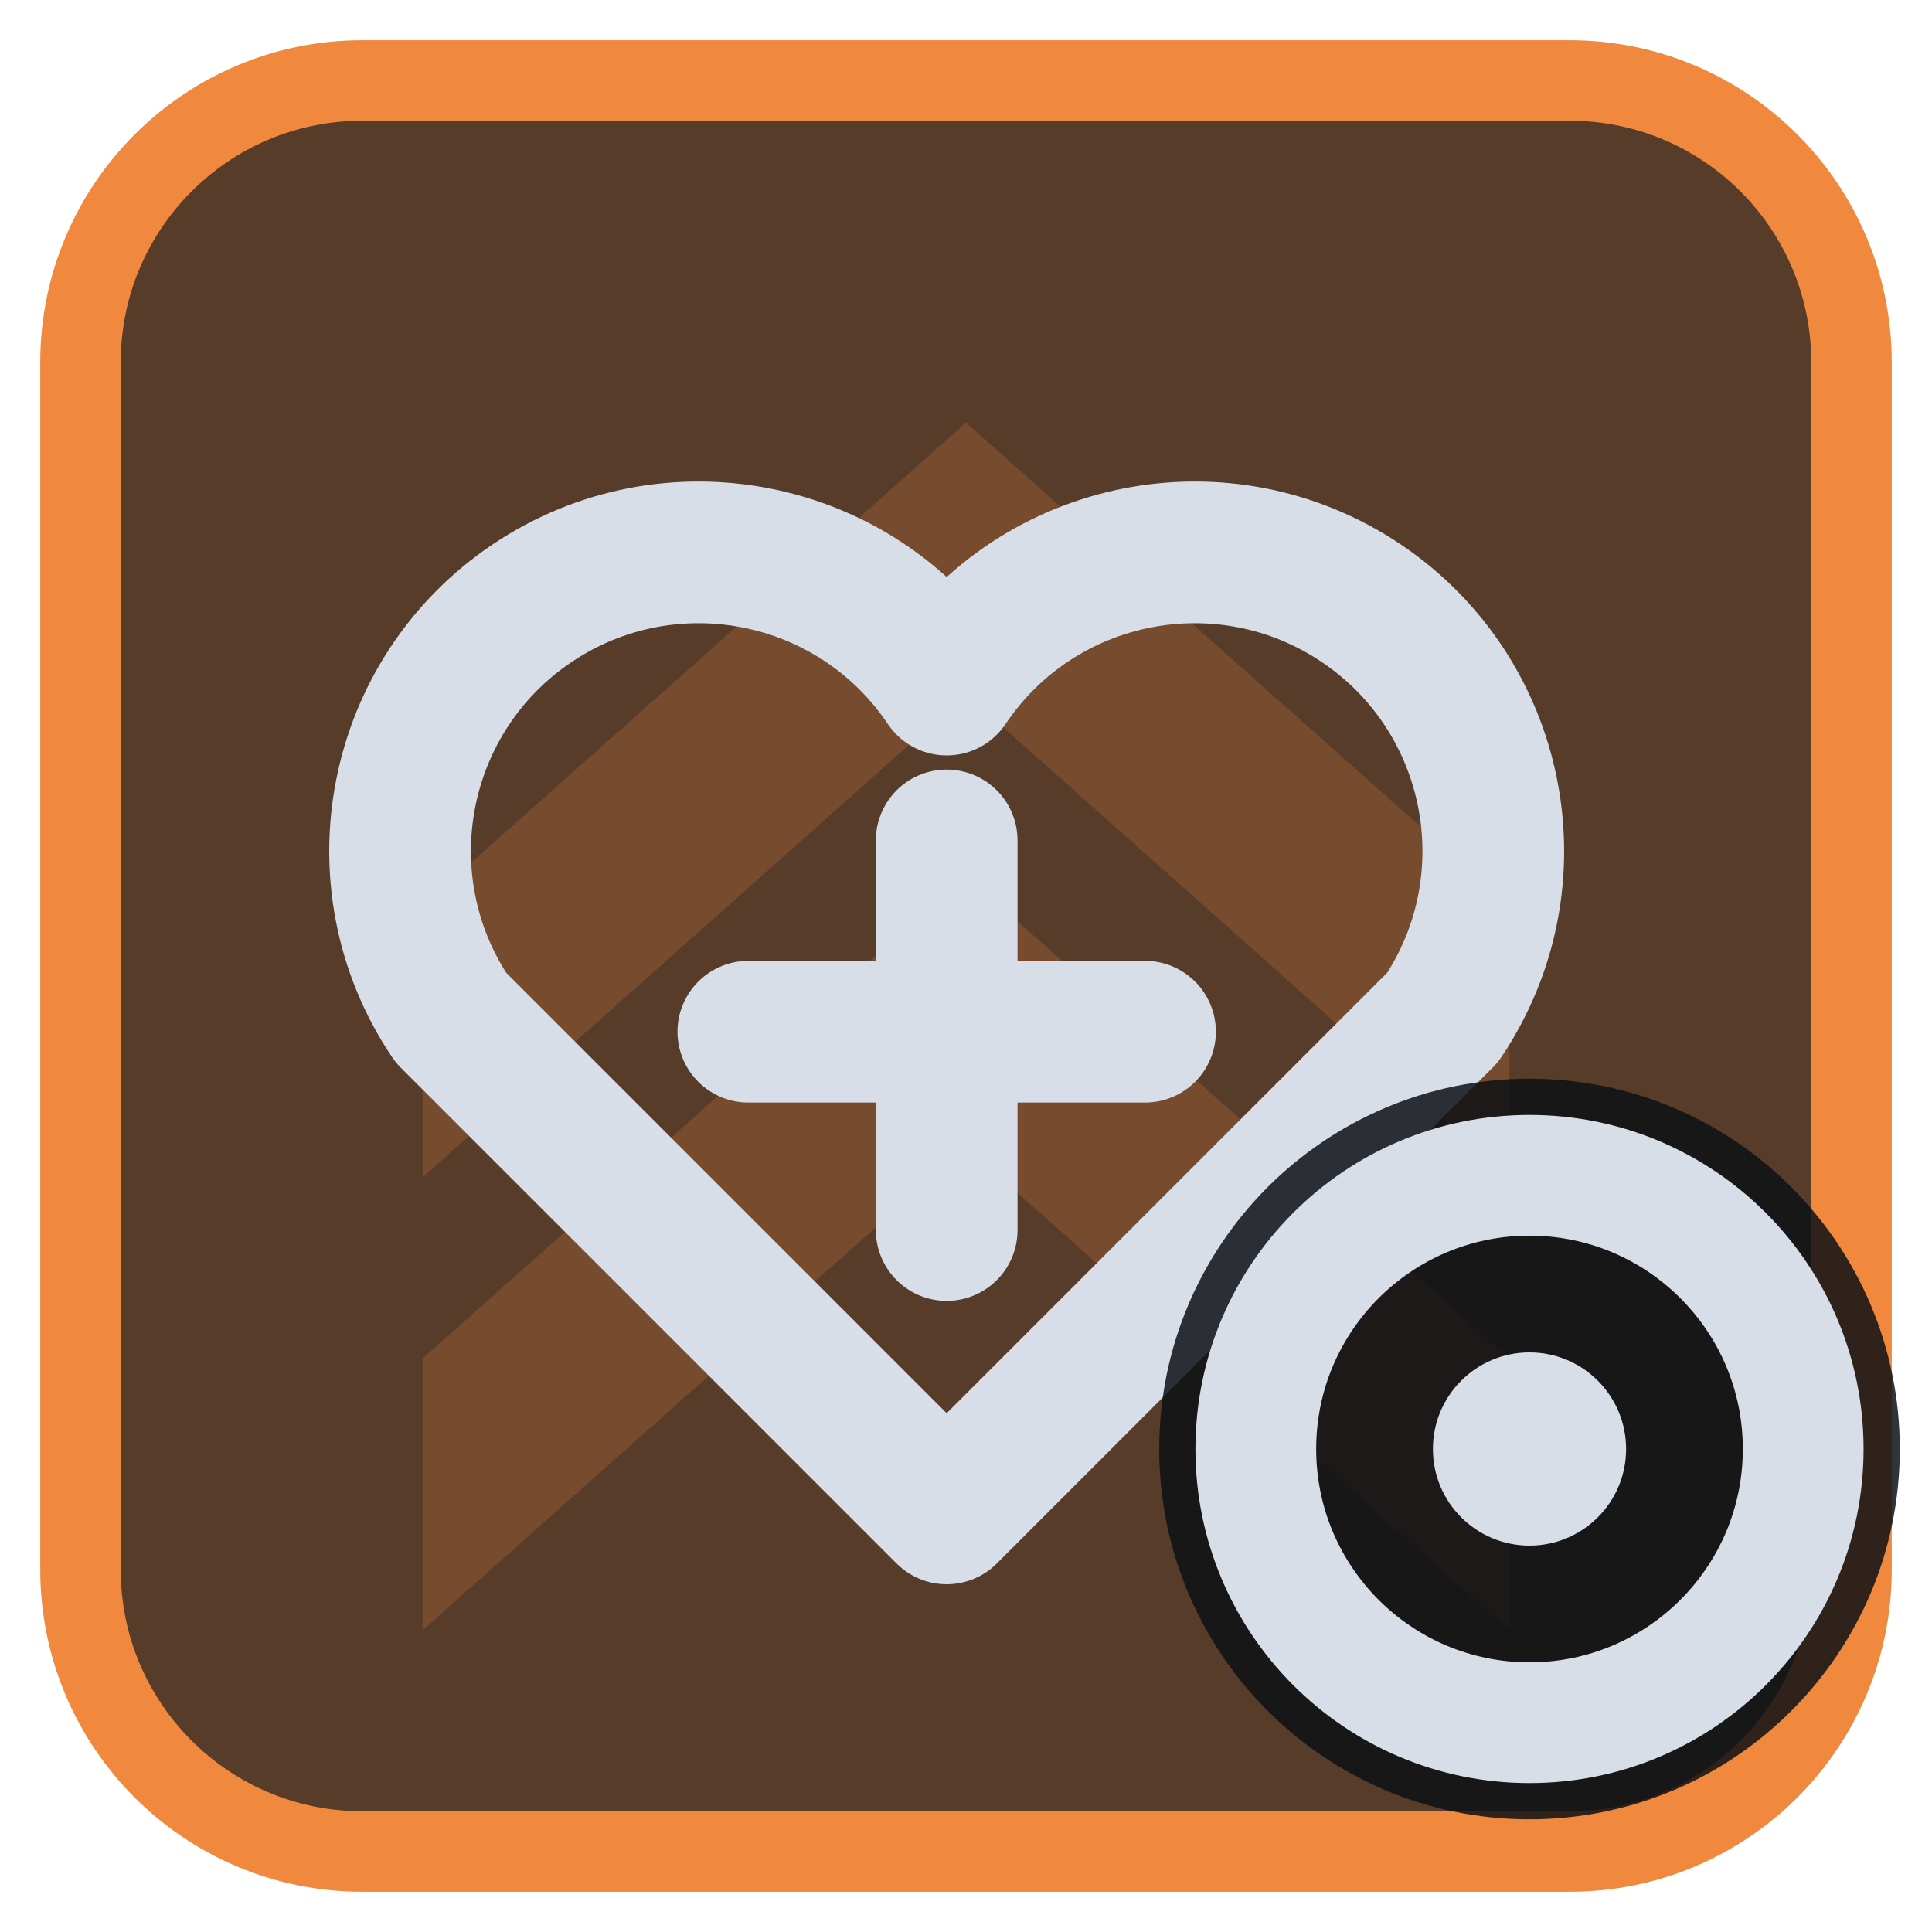
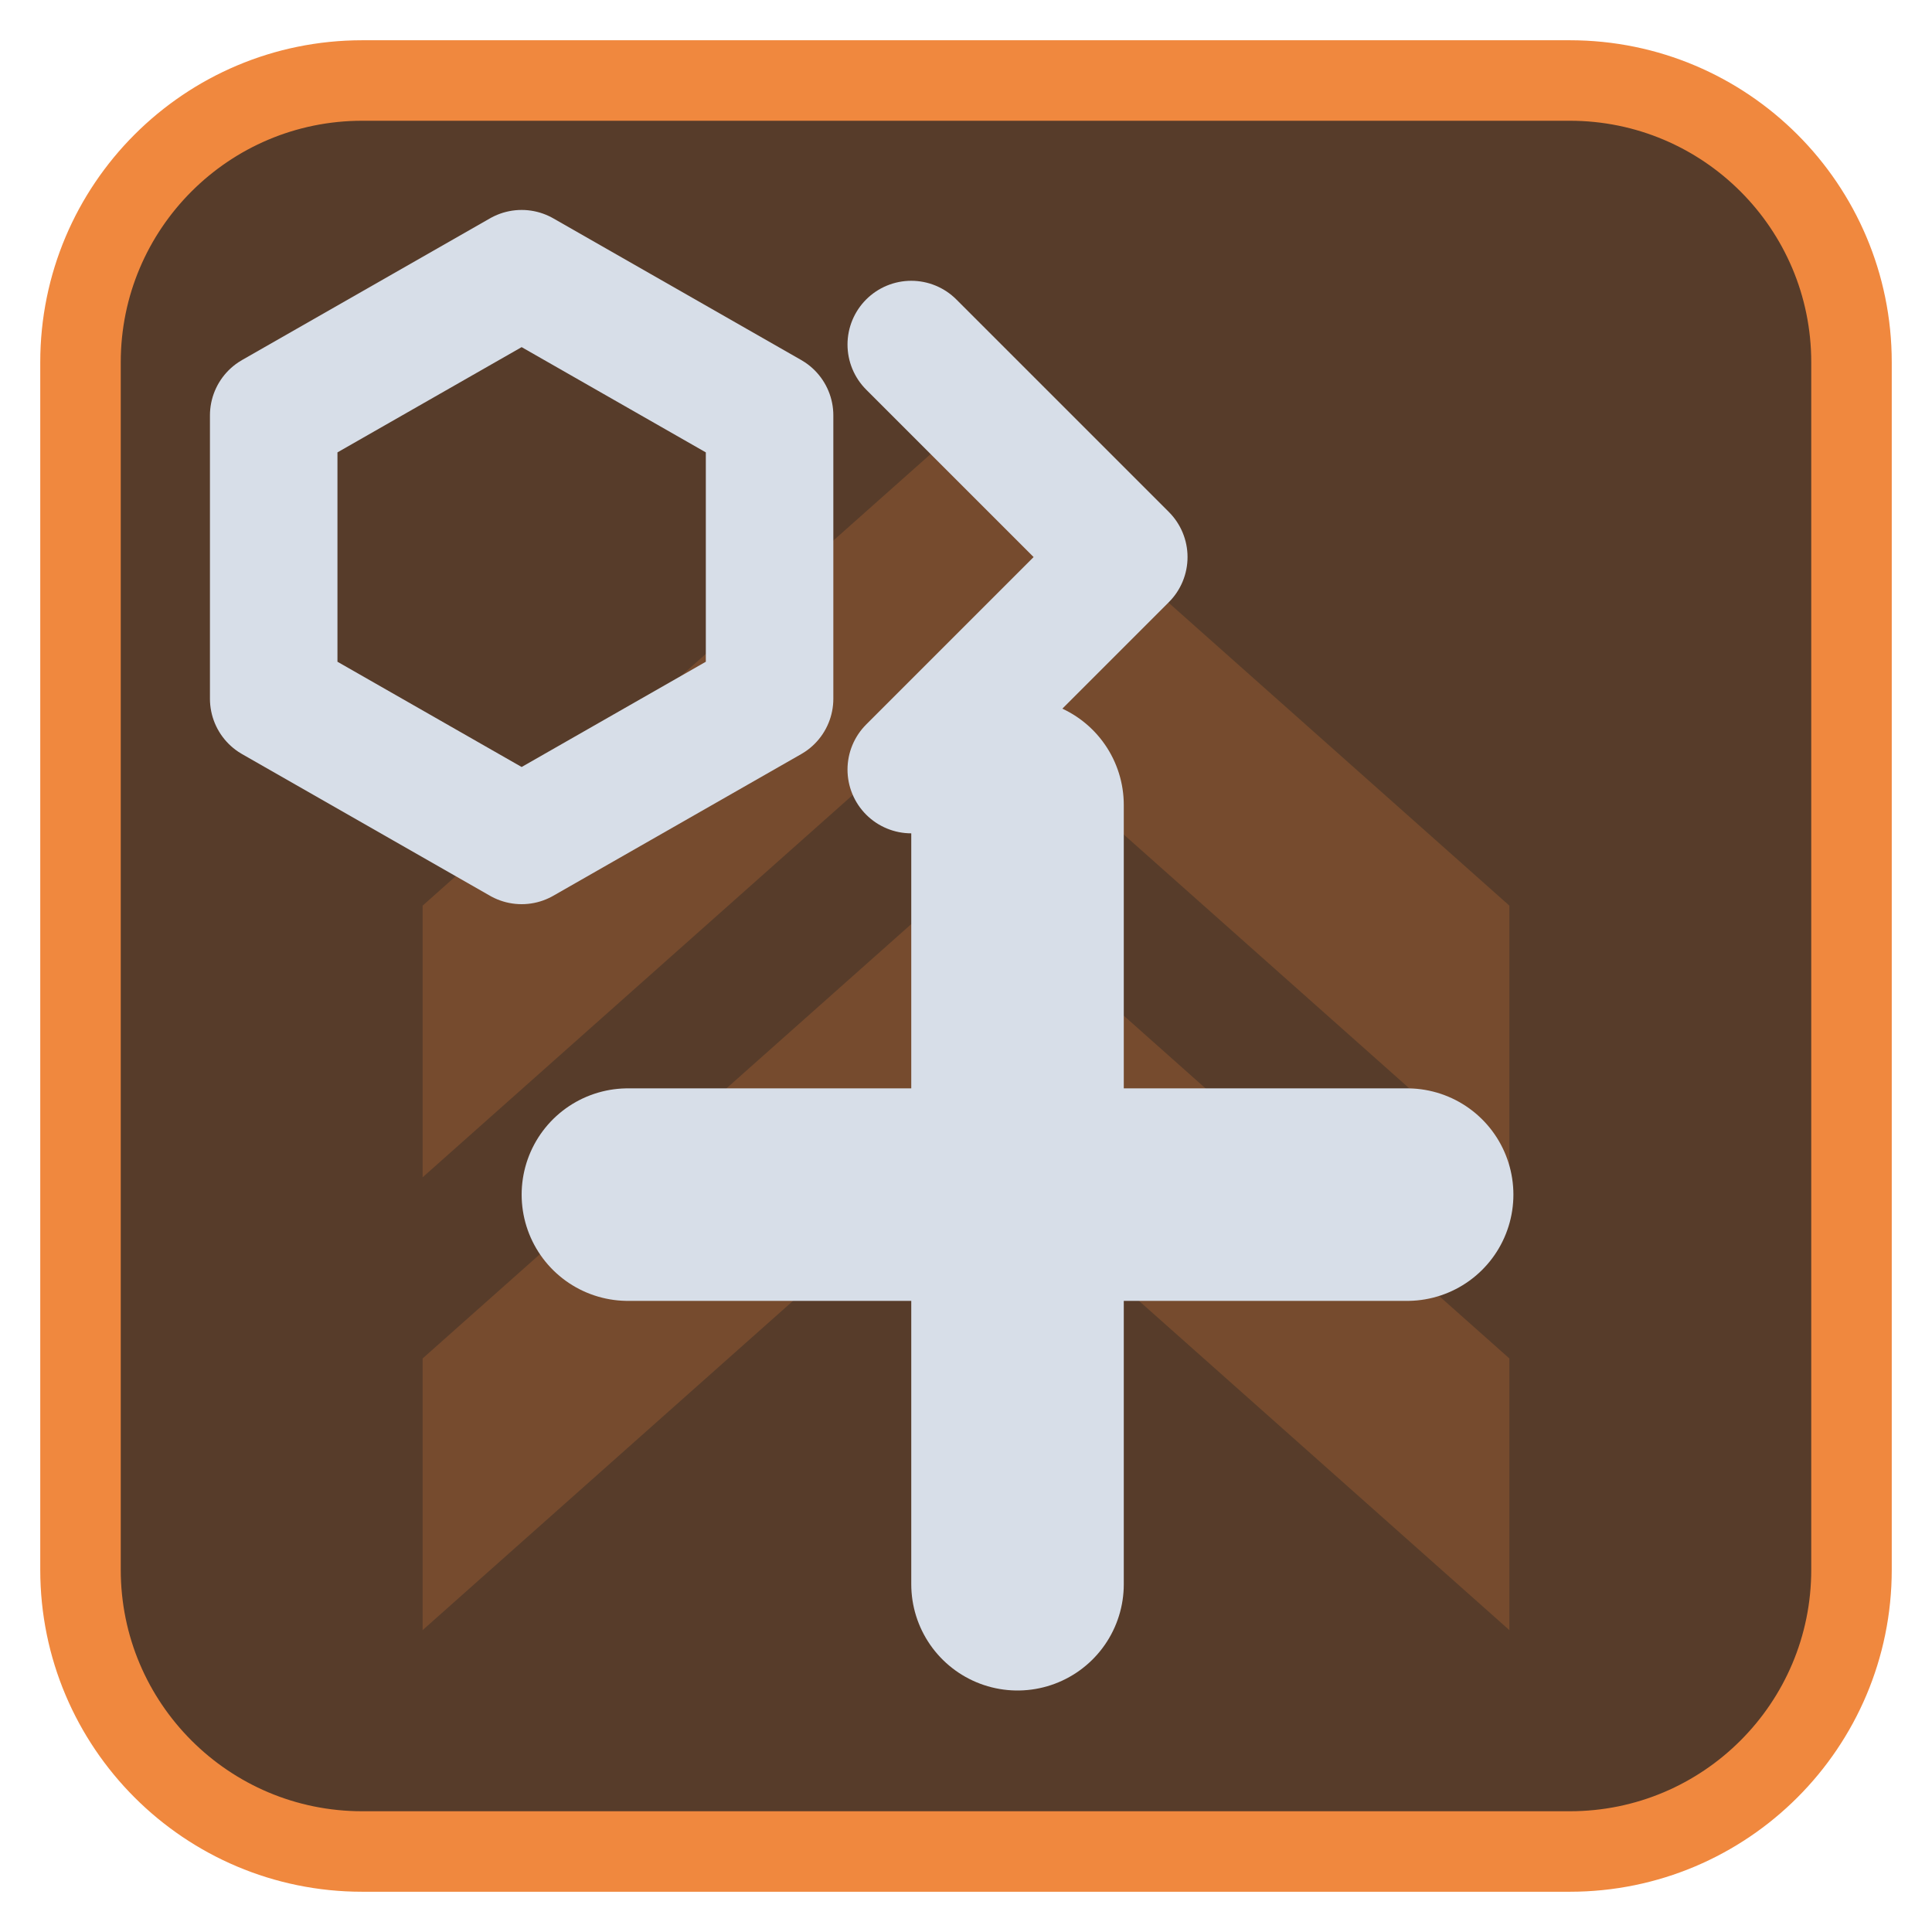
<svg xmlns="http://www.w3.org/2000/svg" viewBox="0 0 24 24" width="24" height="24">
  <rect x="1" y="1" width="22" height="22" rx="3.5" fill="#573c2a" stroke="#f0883e" stroke-width="1" />
  <g opacity="0.2" transform="translate(3,3) scale(0.75)">
    <path d="M3 11l9-8 9 8v4.5l-9-8-9 8zM3 18.5l9-8 9 8V23l-9-8-9 8z" fill="#f0883e" />
  </g>
  <g transform="translate(1.2,1.2) scale(0.88)">
-     <path d="M12 20L5 13a4 4 0 0 1 7-4.7 4 4 0 0 1 7 4.7z" fill="none" stroke="#d7dee8" stroke-width="2" stroke-linecap="round" stroke-linejoin="round" />
-     <path d="M12 10.5V16M9.2 13.2H14.8" fill="none" stroke="#d7dee8" stroke-width="2" stroke-linecap="round" stroke-linejoin="round" />
+     <path d="M6 2.5L9.5 4.5V8.5L6 10.5L2.5 8.5V4.5Z" fill="none" stroke="#d7dee8" stroke-width="1.8" stroke-linecap="round" stroke-linejoin="round" />
+     <path d="M11.5 3.5L14.5 6.5L11.5 9.5" fill="none" stroke="#d7dee8" stroke-width="1.8" stroke-linecap="round" stroke-linejoin="round" />
+     <path d="M13 10V21M7.5 15.5H18.5" fill="none" stroke="#d7dee8" stroke-width="3" stroke-linecap="round" stroke-linejoin="round" />
  </g>
-   <circle cx="19" cy="18" r="4.6" fill="#0e1116" fill-opacity="0.85" />
-   <circle cx="19" cy="18" r="3.4" fill="none" stroke="#d7dee8" stroke-width="1.5" stroke-linecap="round" stroke-linejoin="round" />
-   <circle cx="19" cy="18" r="1.2" fill="#d7dee8" />
</svg>
